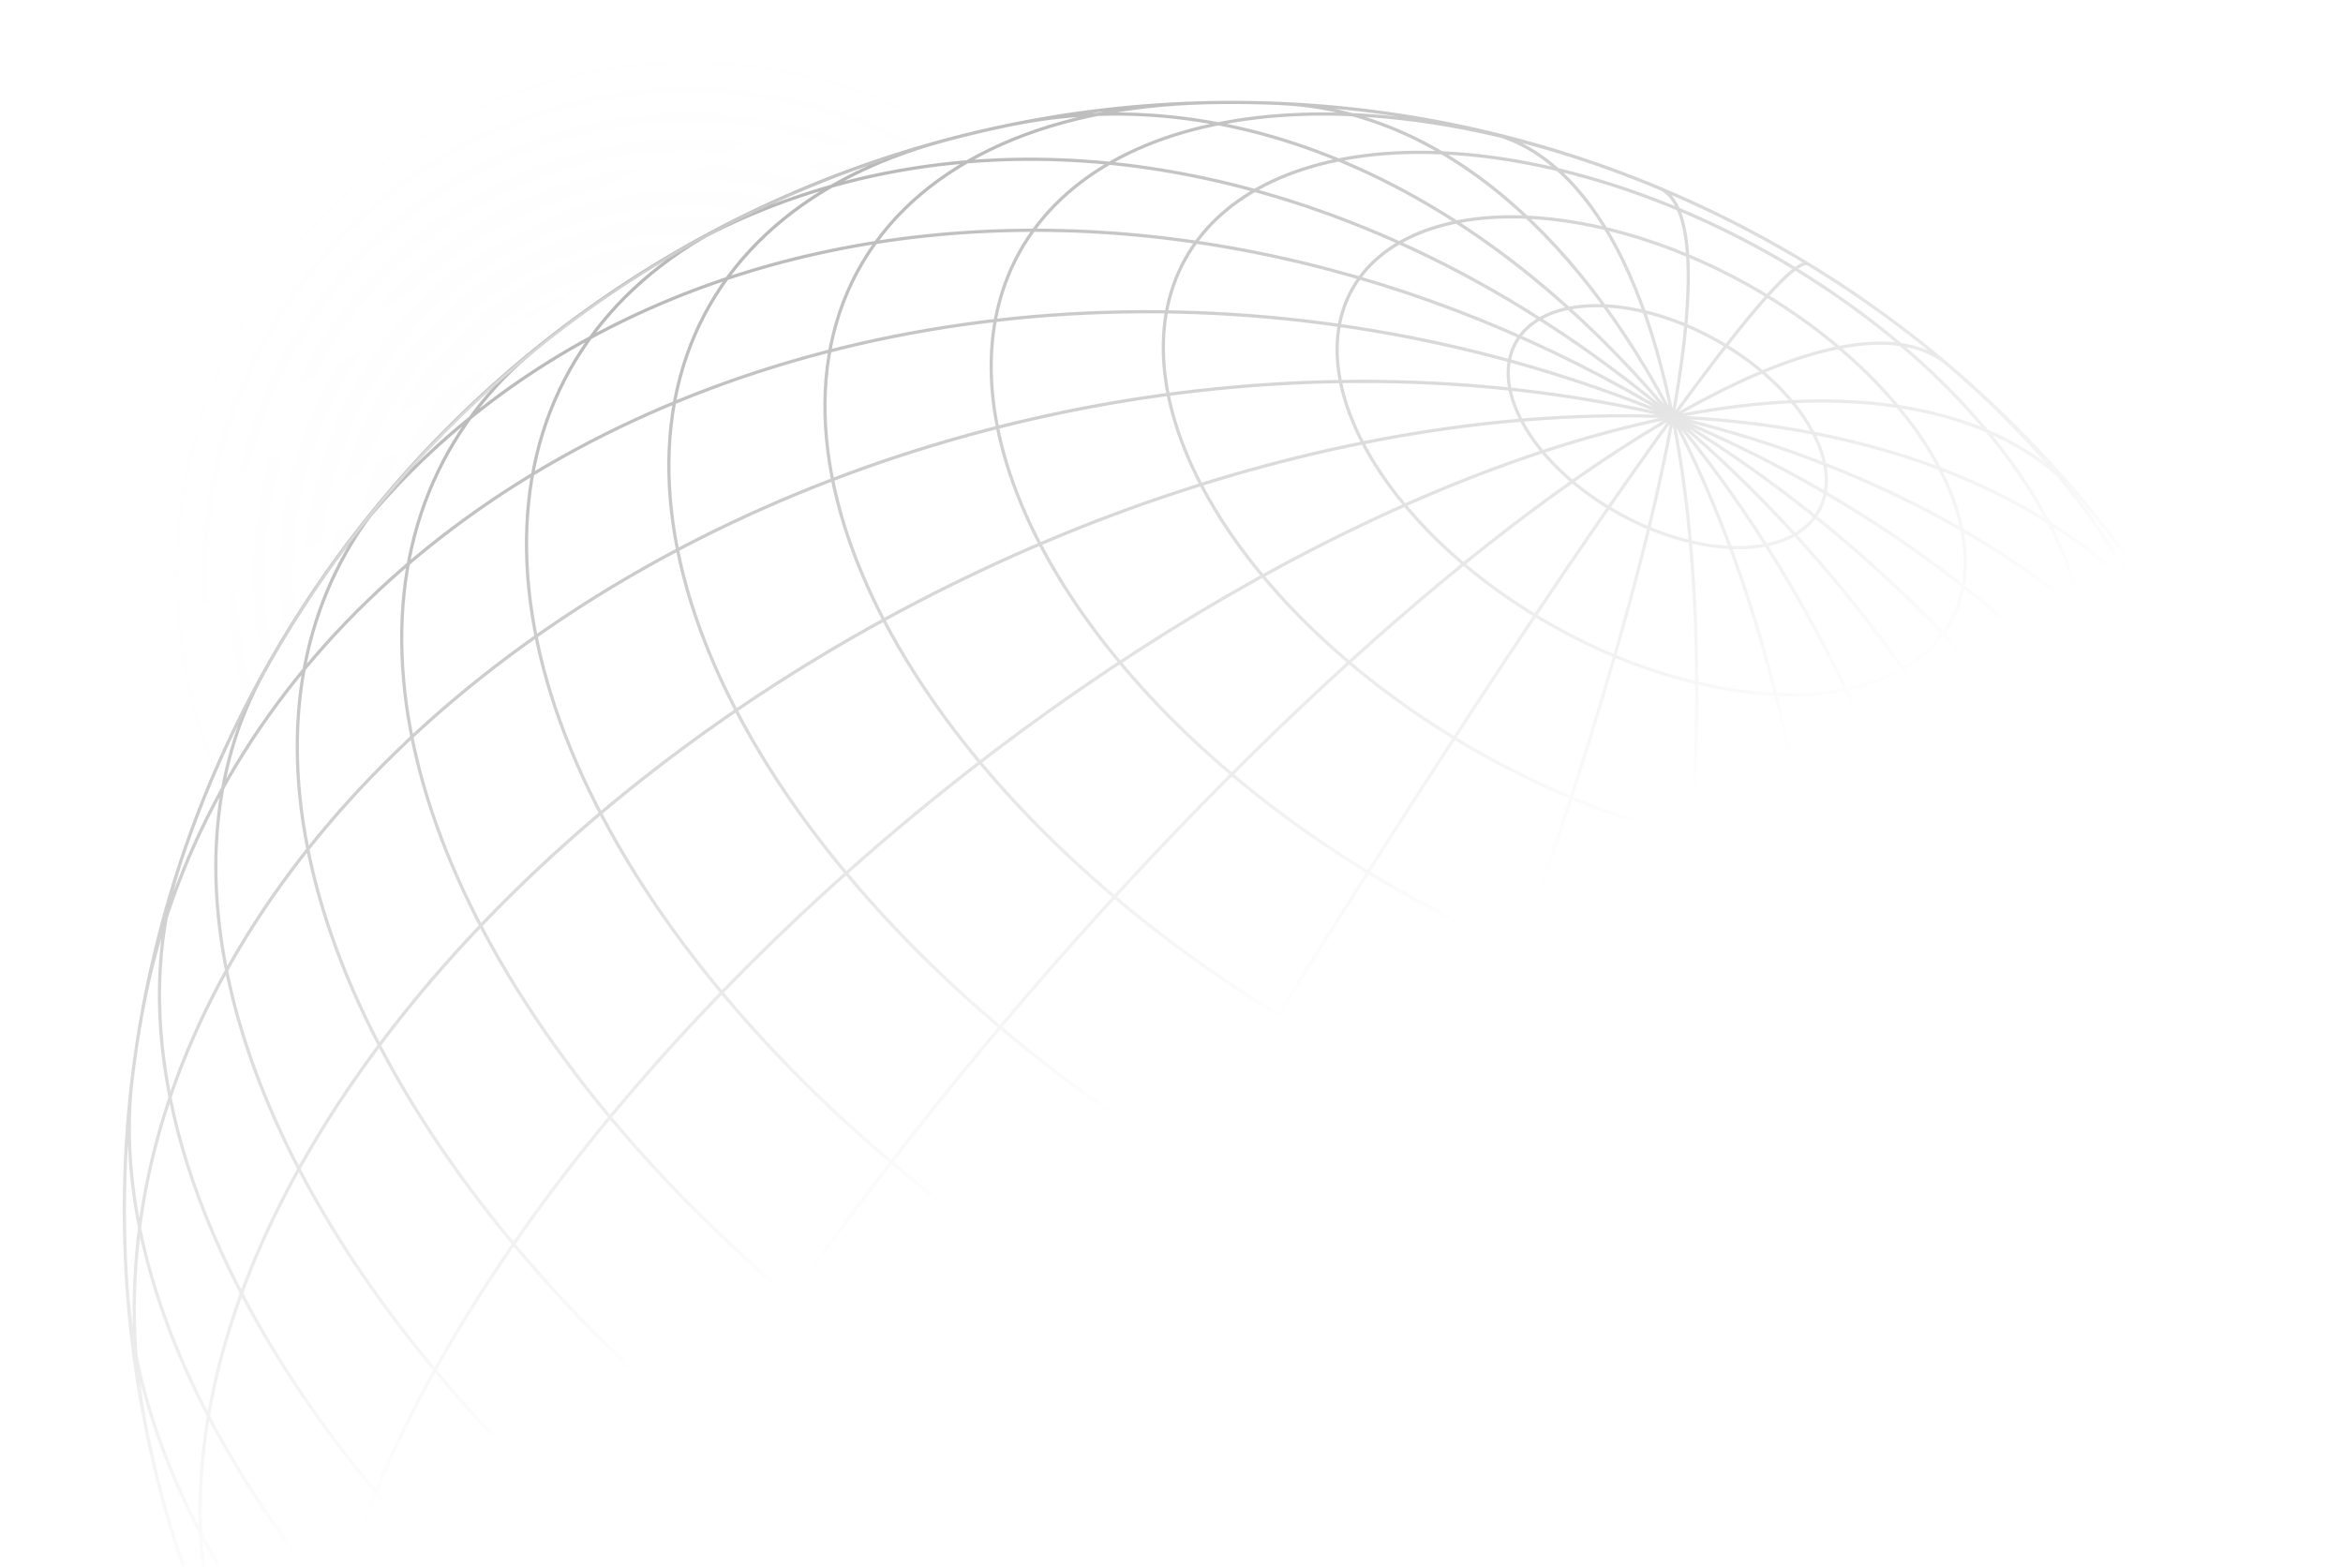
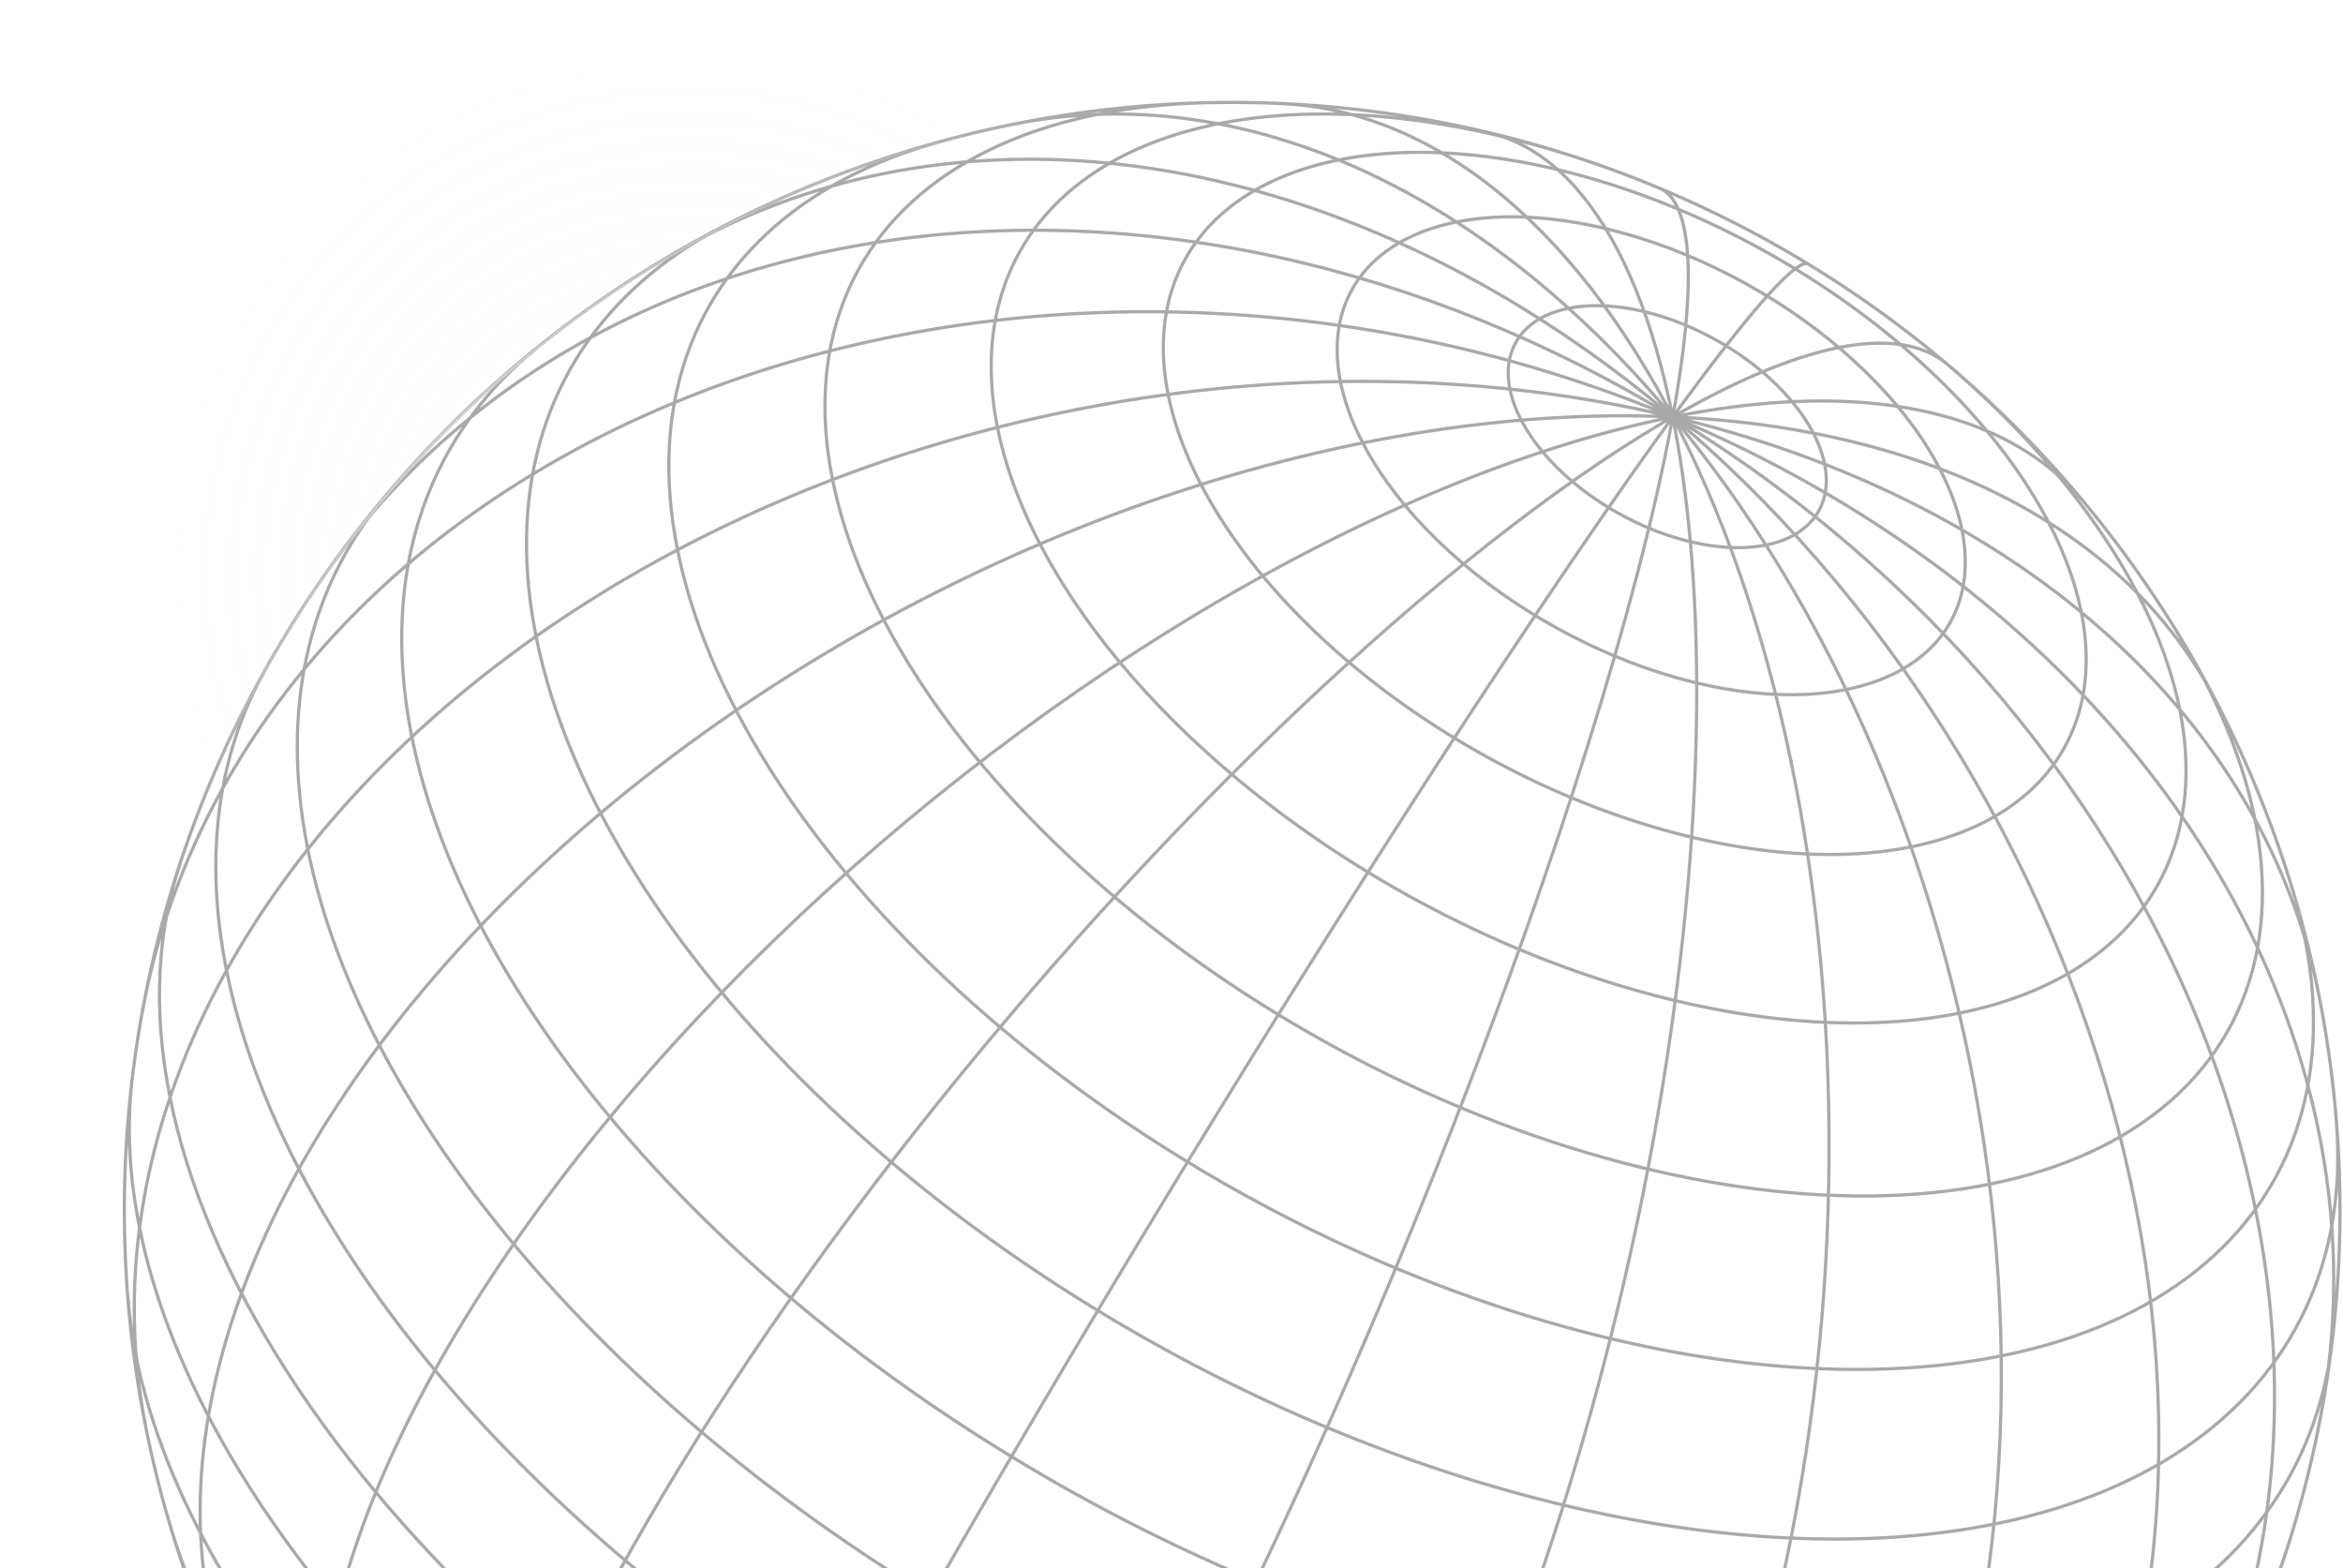
<svg xmlns="http://www.w3.org/2000/svg" width="1015" height="679" viewBox="0 0 1015 679" fill="none">
-   <mask id="mask0_1015_5349" style="mask-type:alpha" maskUnits="userSpaceOnUse" x="0" y="0" width="1109" height="679">
-     <rect width="1108.46" height="678.381" fill="url(#paint0_linear_1015_5349)" />
-   </mask>
-   <g mask="url(#mask0_1015_5349)">
+   <g>
    <path opacity="0.6" d="M284.212 934.142C280.085 931.625 287.602 910.243 305.952 872.103C324.301 833.964 352.861 780.429 388.746 716.858C424.631 653.288 466.583 581.947 510.388 510.018C554.212 438.055 598.338 368.056 638.316 306.983C678.328 245.929 712.797 195.99 738.253 162.201C763.727 128.377 779.293 111.913 783.42 114.429M223.942 890.748C206.799 876.243 204.265 845.057 216.571 800.328C228.912 755.618 255.695 698.895 294.208 635.931C332.721 572.966 381.657 505.952 436.047 441.654C490.456 377.32 548.395 317.956 604.05 269.496C659.74 221.056 711.177 185.21 753.226 165.621C795.275 146.032 826.45 143.356 843.612 157.827M165.144 831.521C140.432 801.853 133.219 758.546 144.163 705.919C155.106 653.291 183.898 593.193 227.587 531.665C271.276 470.137 328.344 409.347 393.061 355.408C457.777 301.47 527.862 256.307 596.229 224.428C664.631 192.568 728.912 175.084 782.685 173.773C836.439 172.497 877.751 187.397 902.43 217.046M108.278 746.185C84.192 700.022 80.184 644.392 96.68 584.921C113.175 525.45 149.591 464.241 202.217 407.406C254.877 350.59 321.902 300.18 396.587 261.209C471.273 222.239 551.007 196.178 627.719 185.507C704.466 174.855 775.499 180.074 833.689 200.575C891.879 221.075 935.197 256.224 959.283 302.388M63.259 618.573C51.073 557.773 60.843 493.669 91.588 432.724C122.332 371.778 172.956 316.122 238.399 271.391C303.842 226.659 381.771 194.386 464.363 177.817C546.956 161.249 631.302 161.015 708.931 177.084C786.56 193.153 854.718 224.982 906.566 269.36C958.414 313.737 992.137 369.159 1004.32 429.959M61.667 438.31C73.798 371.655 107.536 310.171 159.503 260.022C211.436 209.854 279.764 172.788 357.63 152.518C435.477 132.281 520.09 129.545 602.963 144.663C685.855 159.747 764.079 192.136 829.76 238.535C895.442 284.935 946.351 343.703 977.257 408.969C1008.16 474.236 1018.08 543.656 1005.95 610.311M145.542 242.236C206.679 158.103 306.195 107.095 422.246 100.482C538.297 93.869 661.331 132.188 764.297 206.972C867.262 281.755 941.754 386.946 971.341 499.316C1000.91 611.719 983.211 722.13 922.108 806.282M293.978 108.588C379.356 59.34 486.517 55.876 591.871 99.019C697.226 142.161 792.142 228.286 855.727 338.559C919.331 448.797 946.407 574.1 930.978 686.894C915.549 799.688 858.929 890.731 773.551 939.978M439.48 53.741C524.234 36.756 615.444 70.023 693.07 146.277C770.695 222.53 828.331 335.428 853.355 460.221C878.38 585.013 868.671 711.448 826.435 811.692C784.199 911.935 712.848 977.82 628.093 994.804M555.09 44.867C623.422 47.913 686.725 101.346 731.062 193.385C775.398 285.423 797.1 408.595 791.491 535.735C785.829 662.89 753.288 783.609 700.958 871.375C648.628 959.141 580.862 1006.76 512.531 1003.71M645.119 57.499C689.588 68.09 720.485 127.468 731.049 222.491C741.613 317.514 730.965 440.464 701.419 564.283C671.892 688.067 625.89 802.614 573.578 882.664C521.265 962.714 466.897 1001.74 422.447 991.113M718.855 81.498C737.224 89.184 735.308 143.186 713.586 231.644C691.863 320.102 652.105 435.78 603.026 553.199C553.948 670.618 499.6 780.216 451.876 857.828C404.204 935.425 367.102 974.739 348.732 967.054M369.476 975.209C322.633 958.135 277.147 932.876 237.891 902.139M544.475 1004.07C470.56 1005.74 384.012 981.709 304.334 937.463C224.655 893.217 158.558 832.439 120.849 768.829M658.841 987.629C564.847 1013 433.568 987.668 313.518 921.004C193.468 854.339 102.566 756.296 74.416 663.095M753.898 950.718C704.348 976.293 637.105 984.632 561.094 974.627C485.083 964.622 403.798 936.776 328.102 894.742C252.405 852.707 185.78 798.462 137.125 739.195C88.451 679.961 59.983 618.474 55.499 562.894M834.454 898.345C786.032 937.256 711.598 954.582 623.226 947.505C534.855 940.428 437.749 909.367 347.703 859.363C257.656 809.36 179.957 743.351 127.234 672.078C74.511 600.805 49.87 528.462 57.303 466.789M901.137 833.101C857.568 884.949 779.486 911.837 681.878 908.614C584.251 905.425 473.891 872.349 371.966 815.75C270.042 759.151 183.626 682.956 129.31 601.771C74.995 520.585 56.543 440.091 77.504 375.734M953.355 757.266C929.888 799.525 887.463 830.224 830.34 846.384C773.183 862.524 703.376 863.51 627.868 849.203C552.36 834.896 473.851 805.852 400.18 764.942C326.509 724.032 260.353 672.743 208.293 616.211C156.233 559.678 120.134 499.882 103.654 442.851C87.14 385.801 90.826 333.545 114.273 291.319M953.355 757.266C891.57 868.527 788.086 950.704 665.71 985.694C543.334 1020.68 412.103 1005.62 300.807 943.814C189.545 882.03 107.368 778.545 72.359 656.203C37.369 533.827 52.436 402.597 114.239 291.3C176.023 180.039 279.508 97.862 401.85 62.853C524.226 27.863 655.457 42.929 766.753 104.733C878.015 166.517 960.192 270.001 995.201 392.343C1030.19 514.72 1015.14 646.004 953.355 757.266ZM990.124 672.851C974.108 722.078 935.765 759.58 879.502 781.067C823.257 802.52 751.414 807.092 672.207 794.189C592.98 781.321 509.601 751.504 431.673 708.23C353.71 664.937 284.358 609.941 231.553 549.492C178.749 489.043 144.598 425.657 133.11 366.592C121.588 307.508 133.188 255.155 166.491 215.484M1010.24 581.792C1003.58 636.89 971.663 680.7 918.684 707.515C865.686 734.364 794.057 742.917 713.229 732.124C632.401 721.331 546.116 691.651 465.682 646.986C385.248 602.321 314.442 544.766 262.552 481.86C210.662 418.955 180.058 353.631 174.833 294.451C169.608 235.27 189.923 185.017 233.155 150.275M1012.13 485.691C1016.94 545.223 993.958 594.851 946.686 627.08C899.414 659.31 830.418 672.424 750.067 664.411C669.716 656.398 582.42 627.73 501.334 582.702C420.248 537.675 349.731 478.709 300.488 414.758C251.211 350.788 225.869 285.287 228.238 228.123C230.607 170.958 260.622 125.238 313.662 97.829M993.212 385.49C1012 447.754 1001.16 502.688 962.593 540.603C924.022 578.517 860.21 596.936 782.442 592.603C704.708 588.289 618.053 561.459 537.859 516.927C457.666 472.395 389.117 413.04 344.329 349.317C299.575 285.613 281.477 221.709 293.271 168.925C305.065 116.141 345.989 77.871 408.753 60.937M946.711 279.718C983.745 342.279 990.263 402.448 964.795 447.099C939.326 491.75 883.959 517.284 810.803 518.072C737.628 518.895 652.572 494.929 574.232 451.426C495.892 407.924 430.586 348.392 392.602 285.843C354.618 223.293 347.005 162.831 371.444 117.608C395.883 72.385 450.402 46.111 523.085 44.477M829.684 146.461C882.115 187.524 920.325 235.916 937.318 282.722C954.276 329.508 948.853 371.547 921.985 401.004C895.118 430.46 848.685 445.325 791.242 442.891C733.799 440.457 669.278 420.843 609.648 387.73C549.983 354.598 499.26 310.217 466.829 262.742C434.397 215.268 422.469 167.996 433.271 129.618C444.072 91.24 476.856 64.394 525.57 54.076C574.25 43.738 635.561 50.611 698.133 73.41M894.319 323.837C878.23 352.811 842.706 369.466 795.622 370.135C748.504 370.784 693.679 355.386 643.181 327.344C592.648 299.283 550.595 260.884 526.273 220.564C501.917 180.224 497.291 141.319 513.399 112.31C529.489 83.336 565.013 66.681 612.096 66.012C659.214 65.363 714.039 80.761 764.538 108.803C815.036 136.845 857.123 175.263 881.445 215.583C905.767 255.904 910.409 294.863 894.319 323.837ZM844.944 269.425C833.983 289.164 809.816 300.492 777.771 300.933C745.726 301.374 708.37 290.916 674.006 271.833C639.642 252.751 610.998 226.604 594.451 199.135C577.886 171.701 574.727 145.198 585.688 125.458C596.649 105.719 620.817 94.391 652.862 93.95C684.907 93.509 722.263 103.967 756.626 123.05C790.99 142.132 819.634 168.279 836.181 195.748C852.746 223.182 855.906 249.685 844.944 269.425ZM787.916 221.273C776.364 242.076 737.618 242.614 701.366 222.483C665.114 202.352 645.088 169.178 656.64 148.374C668.192 127.571 706.939 127.033 743.191 147.164C779.443 167.295 799.468 200.469 787.916 221.273Z" stroke="#707070" stroke-width="1.396" />
    <path d="M533.355 44.457C268.571 45.029 54.044 259.625 53.587 524.437C-0.278 503.261 -39.821 473.121 -64.98 436.382C-90.26 399.468 -101.045 355.852 -97.208 307.885C-89.533 211.924 -23.333 98.528 102.442 -13.271C202.961 -102.622 295.778 -111.41 370.959 -86.196C445.718 -61.123 503.129 -2.397 533.355 44.457Z" fill="url(#paint1_radial_1015_5349)" fill-opacity="0.08" stroke="url(#paint2_radial_1015_5349)" stroke-width="1.159" />
  </g>
  <defs>
-     <linearGradient id="paint0_linear_1015_5349" x1="446.14" y1="-76.744" x2="689.505" y2="372.509" gradientUnits="userSpaceOnUse">
-       <stop stop-color="white" />
-       <stop offset="1" stop-color="white" stop-opacity="0" />
-     </linearGradient>
    <radialGradient id="paint1_radial_1015_5349" cx="0" cy="0" r="1" gradientUnits="userSpaceOnUse" gradientTransform="translate(298.542 248.772) rotate(-132.571) scale(228.667 229.067)">
      <stop stop-color="white" />
      <stop offset="1" stop-color="#D9D9D9" stop-opacity="0" />
    </radialGradient>
    <radialGradient id="paint2_radial_1015_5349" cx="0" cy="0" r="1" gradientUnits="userSpaceOnUse" gradientTransform="translate(236.37 188.573) rotate(-113.962) scale(136.073 280.182)">
      <stop stop-color="#D9D9D9" />
      <stop offset="1" stop-color="#D9D9D9" stop-opacity="0" />
    </radialGradient>
  </defs>
</svg>
